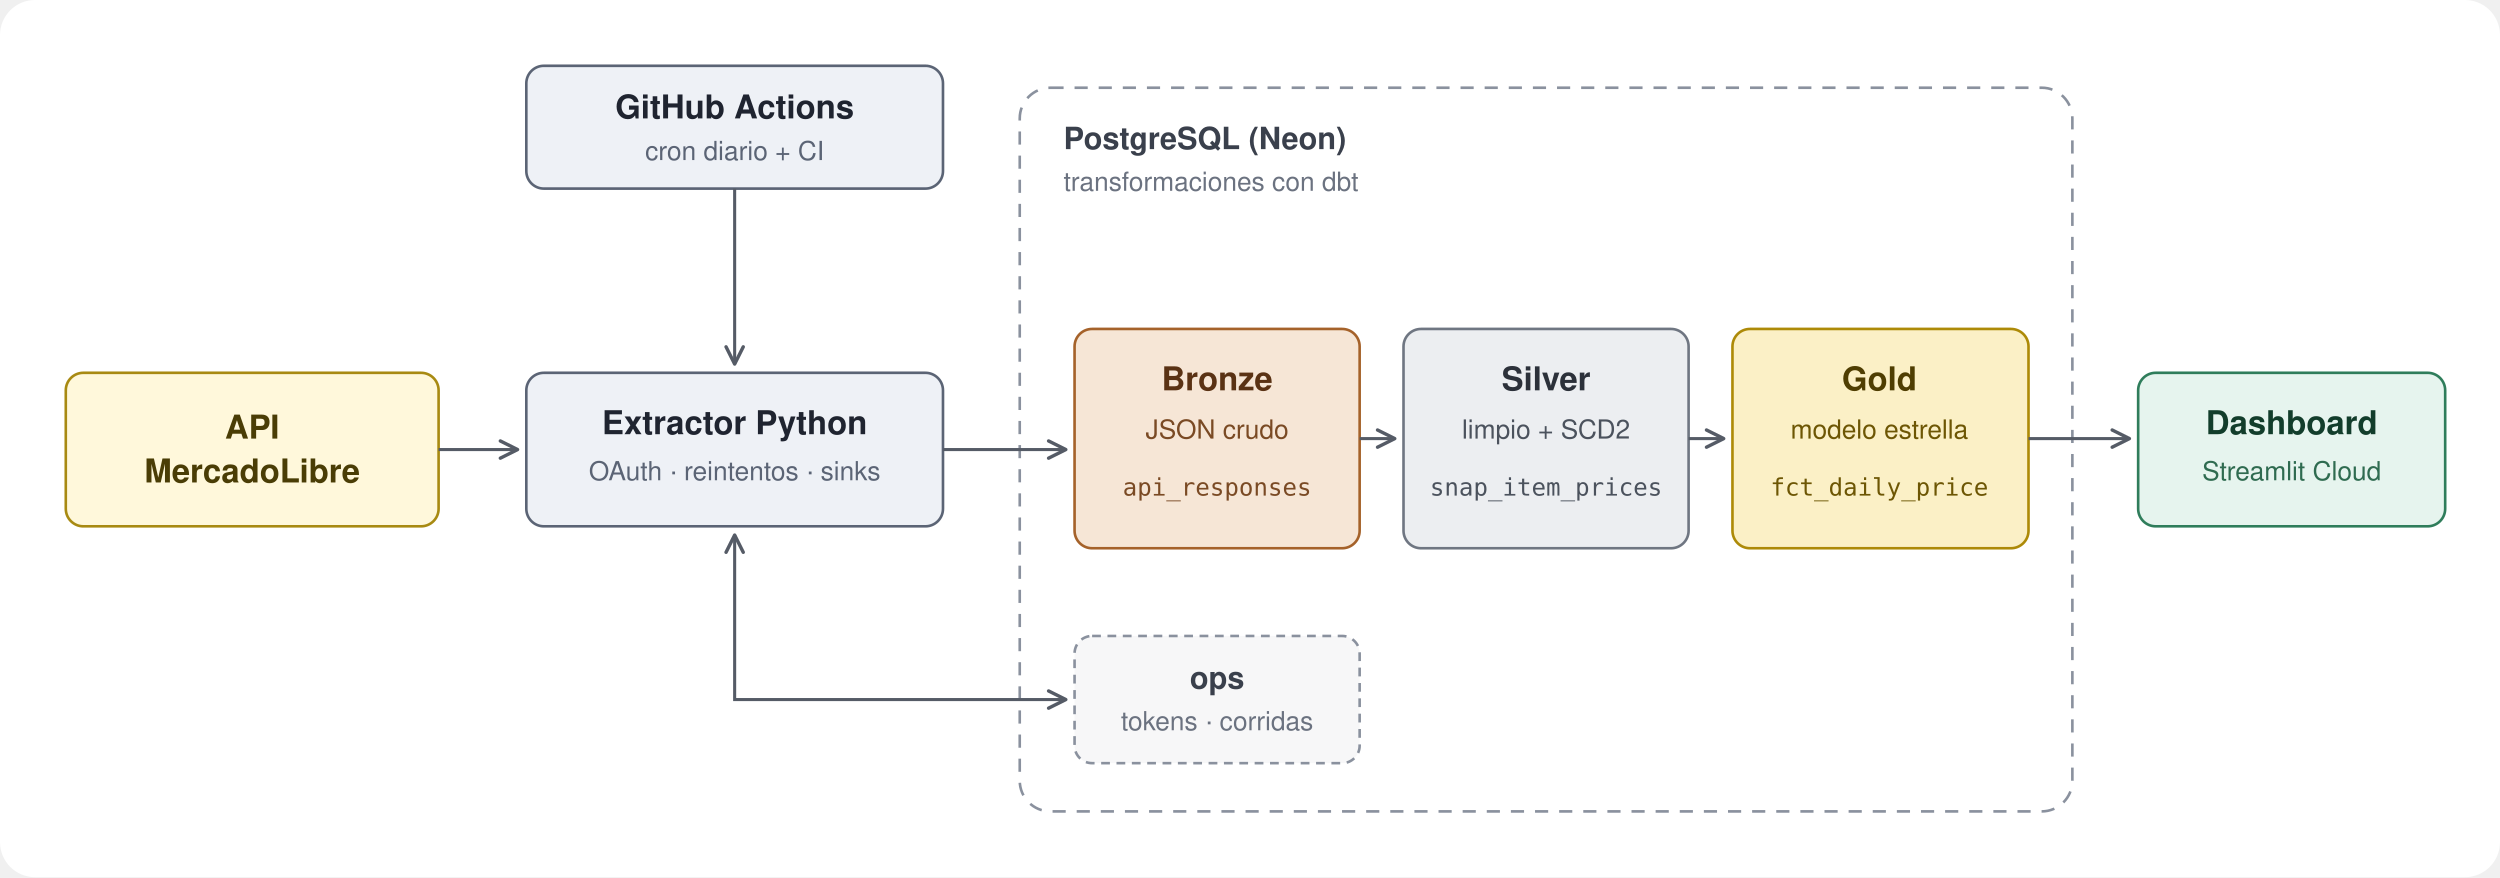
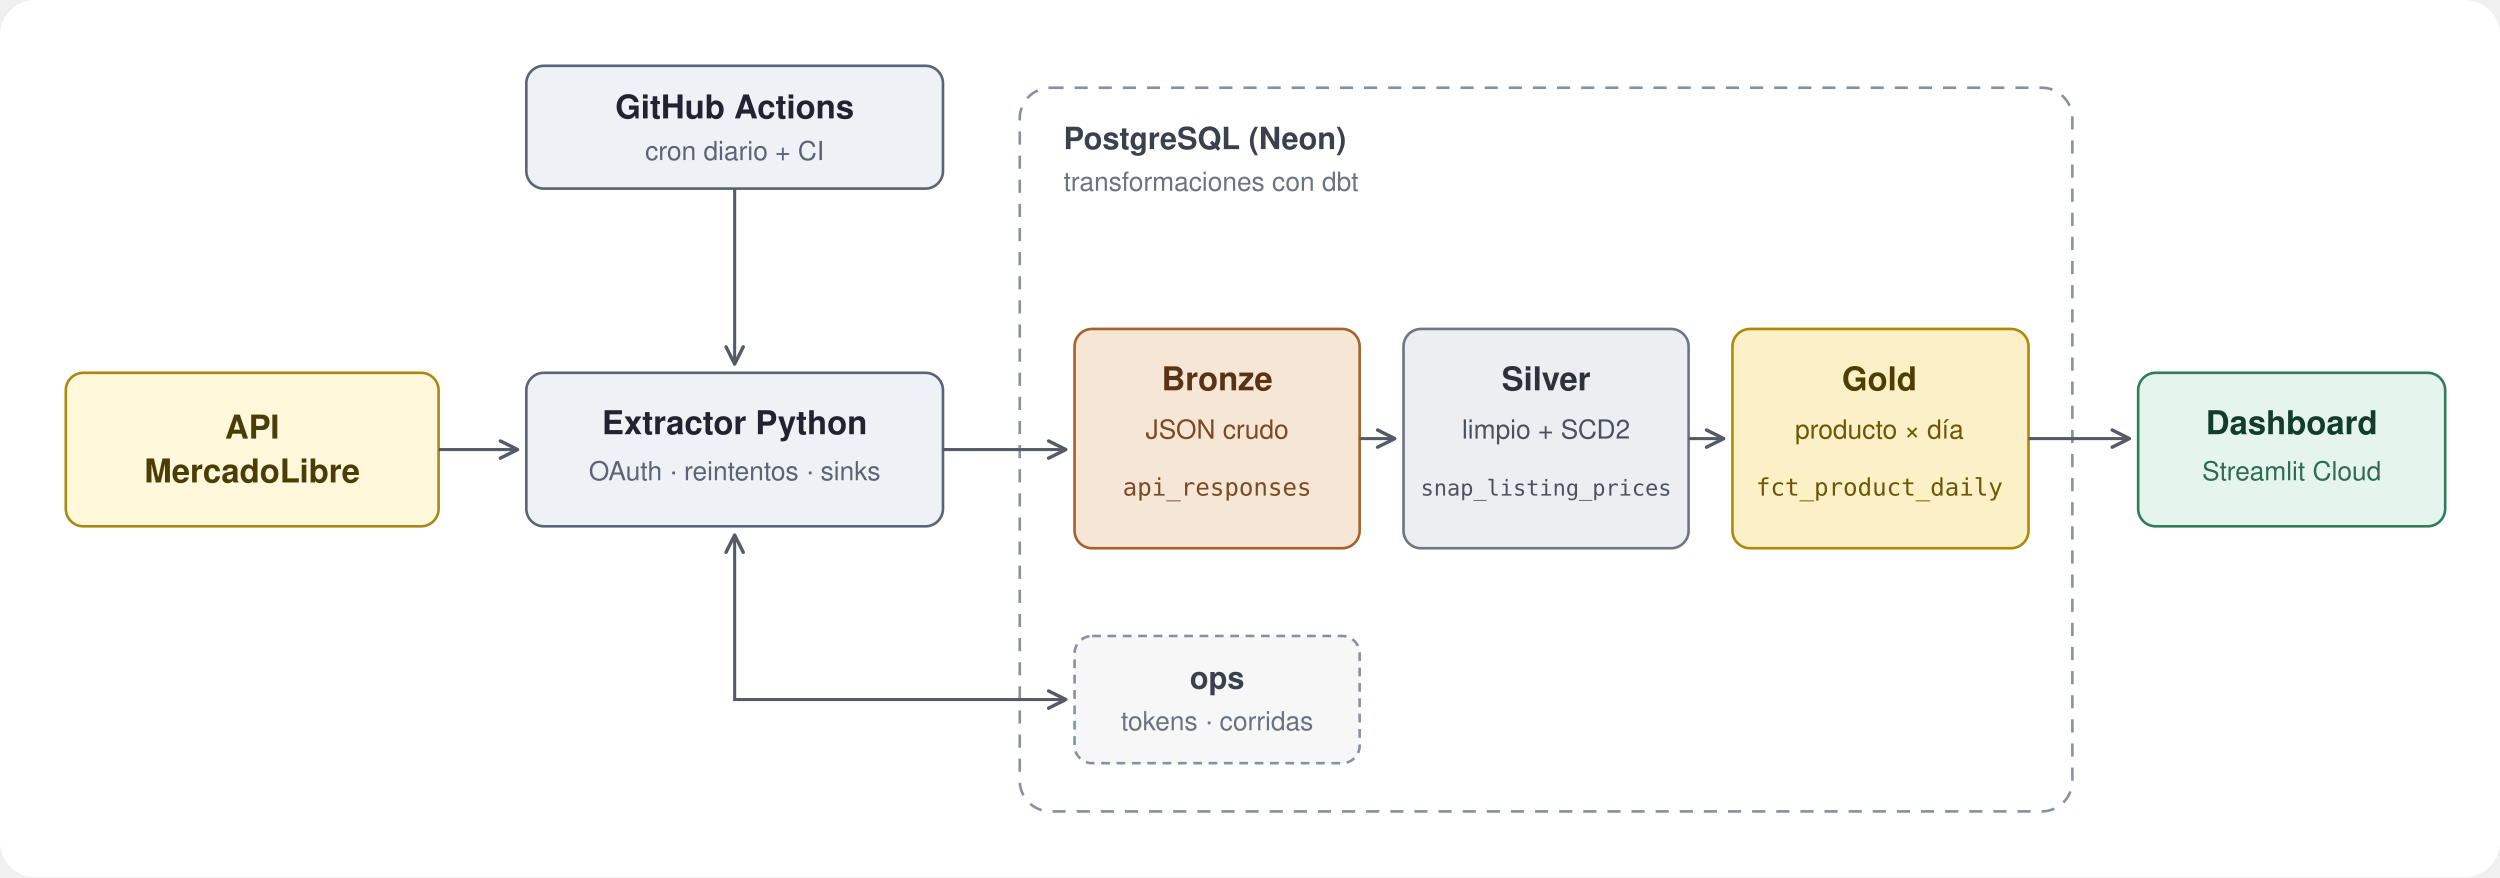
<svg xmlns="http://www.w3.org/2000/svg" viewBox="0 0 1140 400" width="1140" height="400" font-family="-apple-system, 'Segoe UI', Helvetica, Arial, sans-serif">
  <defs>
    <marker id="a" viewBox="0 0 10 10" refX="9" refY="5" markerWidth="7" markerHeight="7" orient="auto-start-reverse">
      <path d="M1 1 L9 5 L1 9" fill="none" stroke="#555b66" stroke-width="1.6" stroke-linecap="round" stroke-linejoin="round" />
    </marker>
  </defs>
  <rect x="0" y="0" width="1140" height="400" rx="16" fill="#ffffff" />
  <rect x="240" y="30" width="190" height="56" rx="8" fill="#eef1f6" stroke="#5b6475" stroke-width="1.2" />
  <text x="335" y="54" text-anchor="middle" font-size="15" font-weight="600" fill="#1f2430">GitHub Actions</text>
  <text x="335" y="73" text-anchor="middle" font-size="12" fill="#5b6475">cron diario + CI</text>
  <line x1="335" y1="86" x2="335" y2="166" stroke="#555b66" stroke-width="1.4" marker-end="url(#a)" />
  <rect x="30" y="170" width="170" height="70" rx="8" fill="#fff8db" stroke="#a88a12" stroke-width="1.2" />
  <text x="115" y="200" text-anchor="middle" font-size="15" font-weight="600" fill="#4a3d05">API</text>
  <text x="115" y="220" text-anchor="middle" font-size="15" font-weight="600" fill="#4a3d05">MercadoLibre</text>
  <line x1="200" y1="205" x2="236" y2="205" stroke="#555b66" stroke-width="1.4" marker-end="url(#a)" />
  <rect x="240" y="170" width="190" height="70" rx="8" fill="#eef1f6" stroke="#5b6475" stroke-width="1.2" />
  <text x="335" y="198" text-anchor="middle" font-size="15" font-weight="600" fill="#1f2430">Extractor Python</text>
  <text x="335" y="219" text-anchor="middle" font-size="12" fill="#5b6475">OAuth · reintentos · sinks</text>
  <rect x="465" y="40" width="480" height="330" rx="14" fill="none" stroke="#8a919e" stroke-width="1.2" stroke-dasharray="6 5" />
  <text x="485" y="68" font-size="14" font-weight="600" fill="#3a404c">PostgreSQL (Neon)</text>
  <text x="485" y="87" font-size="12" fill="#6b7280">transformaciones con dbt</text>
  <line x1="430" y1="205" x2="486" y2="205" stroke="#555b66" stroke-width="1.4" marker-end="url(#a)" />
  <rect x="490" y="150" width="130" height="100" rx="8" fill="#f6e6d6" stroke="#a5622a" stroke-width="1.2" />
  <text x="555" y="178" text-anchor="middle" font-size="15" font-weight="600" fill="#5a3214">Bronze</text>
  <text x="555" y="200" text-anchor="middle" font-size="12" fill="#7a4a24">JSON crudo</text>
  <text x="555" y="226" text-anchor="middle" font-size="11" fill="#7a4a24" font-family="ui-monospace, Menlo, Consolas, monospace">api_responses</text>
  <line x1="620" y1="200" x2="636" y2="200" stroke="#555b66" stroke-width="1.4" marker-end="url(#a)" />
  <rect x="640" y="150" width="130" height="100" rx="8" fill="#eceef1" stroke="#6f7682" stroke-width="1.2" />
  <text x="705" y="178" text-anchor="middle" font-size="15" font-weight="600" fill="#2c313a">Silver</text>
  <text x="705" y="200" text-anchor="middle" font-size="12" fill="#4b525d">limpio + SCD2</text>
-   <text x="705" y="226" text-anchor="middle" font-size="11" fill="#4b525d" font-family="ui-monospace, Menlo, Consolas, monospace">snap_item_prices</text>
+   <text x="705" y="226" text-anchor="middle" font-size="10" fill="#4b525d" font-family="ui-monospace, Menlo, Consolas, monospace">snap_listing_prices</text>
  <line x1="770" y1="200" x2="786" y2="200" stroke="#555b66" stroke-width="1.4" marker-end="url(#a)" />
  <rect x="790" y="150" width="135" height="100" rx="8" fill="#fbf0c6" stroke="#ad8a08" stroke-width="1.2" />
  <text x="857" y="178" text-anchor="middle" font-size="15" font-weight="600" fill="#4f3e02">Gold</text>
-   <text x="857" y="200" text-anchor="middle" font-size="12" fill="#6d5604">modelo estrella</text>
-   <text x="857" y="226" text-anchor="middle" font-size="11" fill="#6d5604" font-family="ui-monospace, Menlo, Consolas, monospace">fct_daily_price</text>
+   <text x="857" y="200" text-anchor="middle" font-size="12" fill="#6d5604">producto × día</text>
+   <text x="857" y="226" text-anchor="middle" font-size="11" fill="#6d5604" font-family="ui-monospace, Menlo, Consolas, monospace">fct_product_daily</text>
  <rect x="490" y="290" width="130" height="58" rx="8" fill="#f7f7f8" stroke="#8a919e" stroke-width="1.2" stroke-dasharray="4 3" />
  <text x="555" y="314" text-anchor="middle" font-size="14" font-weight="600" fill="#3a404c">ops</text>
  <text x="555" y="333" text-anchor="middle" font-size="12" fill="#6b7280">tokens · corridas</text>
  <path d="M335 244 L335 319 L486 319" fill="none" stroke="#555b66" stroke-width="1.4" marker-start="url(#a)" marker-end="url(#a)" />
  <line x1="925" y1="200" x2="971" y2="200" stroke="#555b66" stroke-width="1.4" marker-end="url(#a)" />
  <rect x="975" y="170" width="140" height="70" rx="8" fill="#e6f4ee" stroke="#2f7d5b" stroke-width="1.2" />
  <text x="1045" y="198" text-anchor="middle" font-size="15" font-weight="600" fill="#123d2b">Dashboard</text>
  <text x="1045" y="219" text-anchor="middle" font-size="12" fill="#2f6b50">Streamlit Cloud</text>
</svg>
